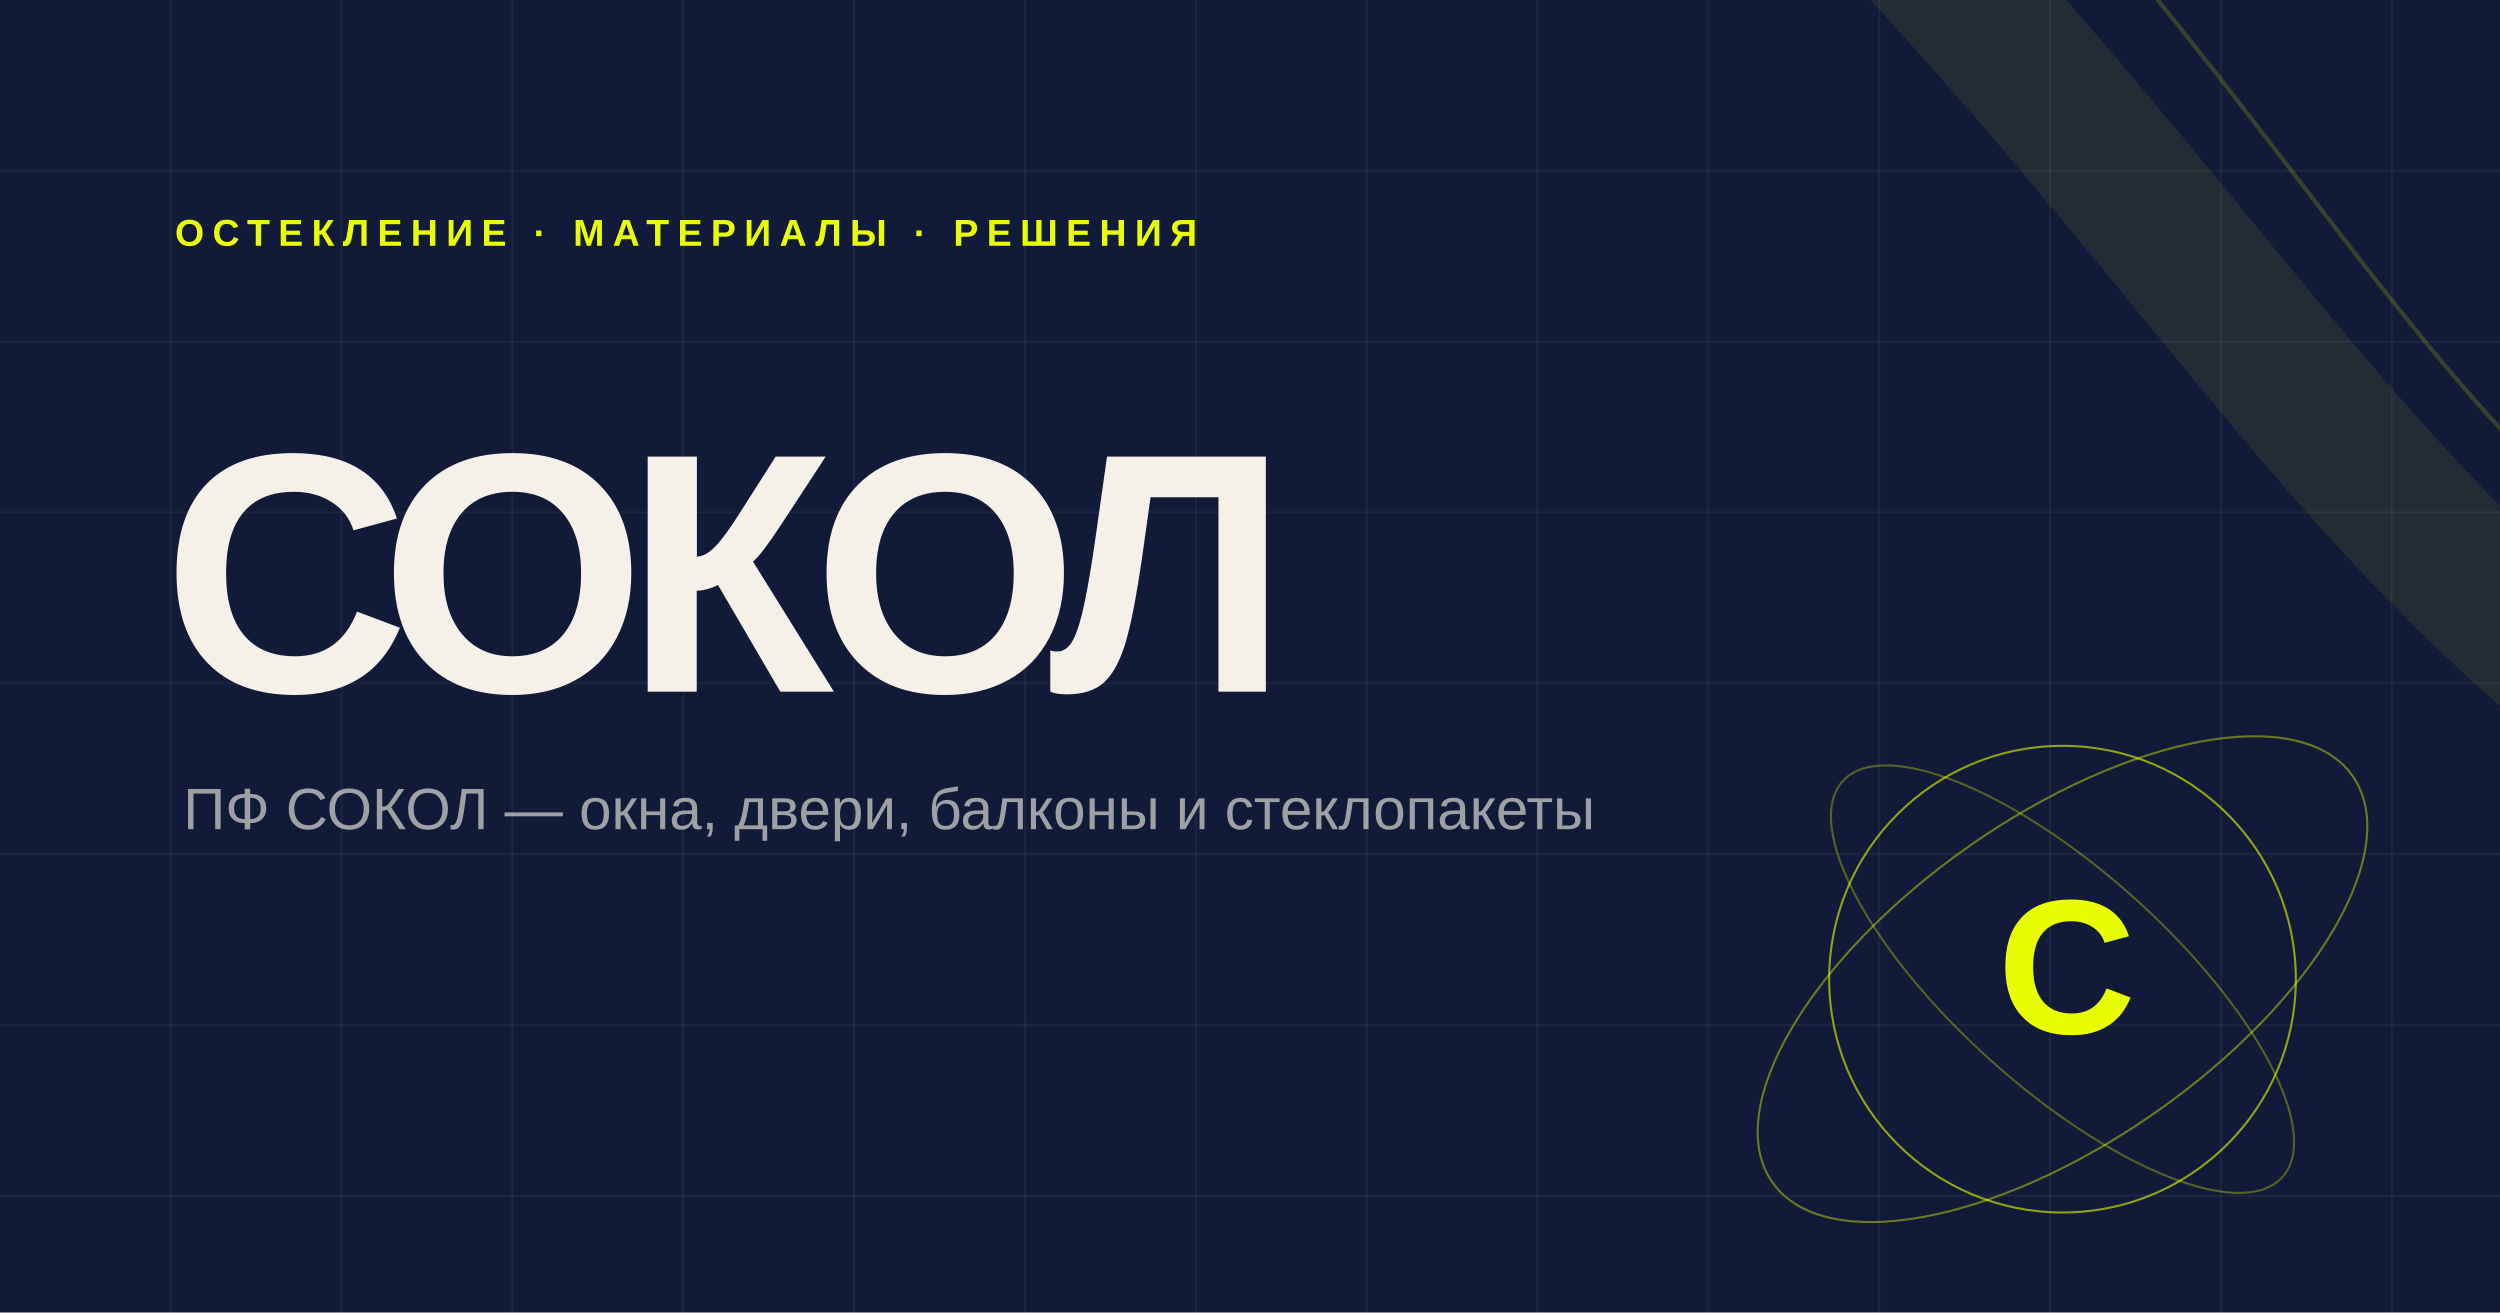
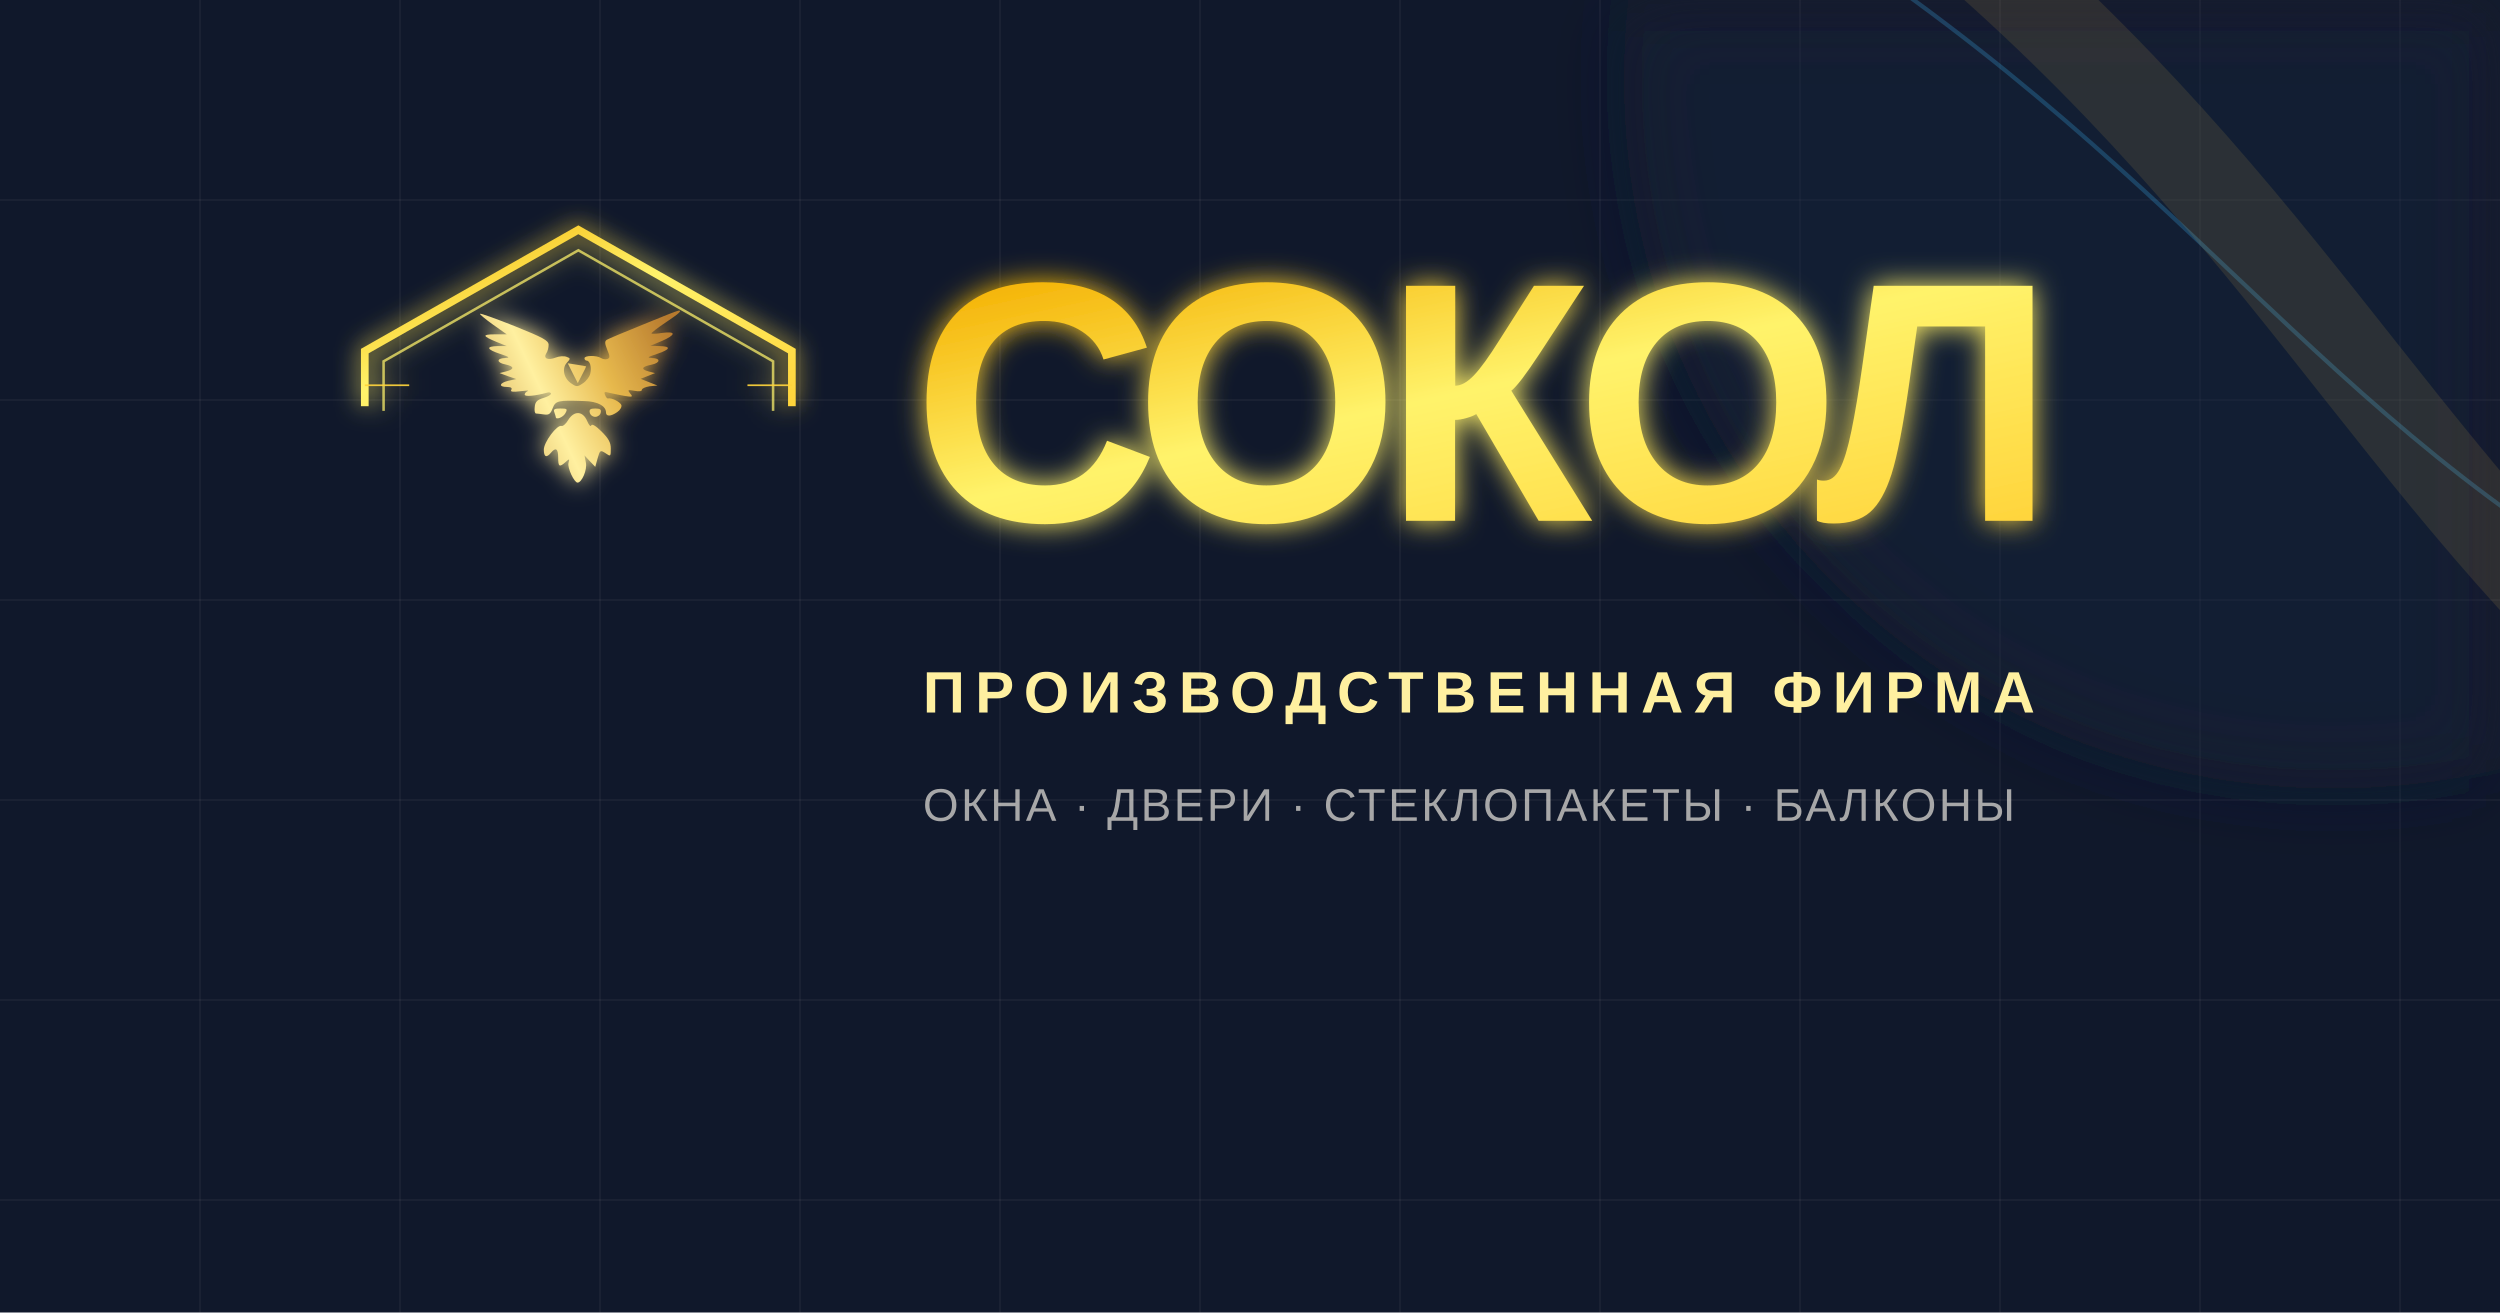
<svg xmlns="http://www.w3.org/2000/svg" width="1200" height="630" viewBox="0 0 1200 630" fill="none">
-   <rect width="1200" height="630" fill="#111A38" />
-   <path d="M910 -140C1090 40 1150 180 1280 280" stroke="#E9FF00" stroke-opacity=".18" stroke-width="2" />
-   <path d="M860 -90C1050 100 1120 240 1270 350" stroke="#E9FF00" stroke-opacity=".08" stroke-width="70" />
-   <path d="M0 82H1200M0 164H1200M0 246H1200M0 328H1200M0 410H1200M0 492H1200M0 574H1200" stroke="#F5F1E8" stroke-opacity=".05" />
-   <path d="M82 0V630M164 0V630M246 0V630M328 0V630M410 0V630M492 0V630M574 0V630M656 0V630M738 0V630M820 0V630M902 0V630M984 0V630M1066 0V630M1148 0V630" stroke="#F5F1E8" stroke-opacity=".05" />
-   <circle cx="990" cy="470" r="112" stroke="#E9FF00" stroke-opacity=".6" />
-   <ellipse cx="990" cy="470" rx="78" ry="170" transform="rotate(55 990 470)" stroke="#E9FF00" stroke-opacity=".42" />
-   <ellipse cx="990" cy="470" rx="52" ry="142" transform="rotate(-48 990 470)" stroke="#E9FF00" stroke-opacity=".32" />
-   <text x="84" y="118" fill="#E9FF00" font-family="Arial, sans-serif" font-size="18" font-weight="700" letter-spacing="4">ОСТЕКЛЕНИЕ · МАТЕРИАЛЫ · РЕШЕНИЯ</text>
-   <text x="78" y="332" fill="#F5F1E8" font-family="Arial, sans-serif" font-size="164" font-weight="700" letter-spacing="-10">СОКОЛ</text>
-   <text x="88" y="398" fill="#F5F1E8" fill-opacity=".62" font-family="Arial, sans-serif" font-size="28">ПФ СОКОЛ — окна, двери, балконы и стеклопакеты</text>
-   <text x="992" y="496" fill="#E9FF00" font-family="Arial, sans-serif" font-size="92" font-weight="700" text-anchor="middle">С</text>
+   <defs>
+     <linearGradient id="gold" x1="0%" y1="0%" x2="100%" y2="100%">
+       <stop stop-color="#F4AF00" />
+       <stop offset=".47" stop-color="#FFF36B" />
+       <stop offset="1" stop-color="#FFD43B" />
+     </linearGradient>
+     <linearGradient id="bird-gold" x1="100" y1="90" x2="1050" y2="540" gradientUnits="userSpaceOnUse">
+       <stop stop-color="#C58D35" />
+       <stop offset=".42" stop-color="#FFF0A0" />
+       <stop offset=".68" stop-color="#E7B94D" />
+       <stop offset="1" stop-color="#B77A2E" />
+     </linearGradient>
+     <filter id="gold-glow" x="-30%" y="-30%" width="160%" height="160%">
+       <feGaussianBlur stdDeviation="7" result="blur" />
+       <feMerge>
+         <feMergeNode in="blur" />
+         <feMergeNode in="SourceGraphic" />
+       </feMerge>
+     </filter>
+     <filter id="soft-glow" x="-40%" y="-40%" width="180%" height="180%">
+       <feGaussianBlur stdDeviation="18" />
+     </filter>
+   </defs>
+   <rect width="1200" height="630" fill="#10182B" />
+   <path d="M0 96H1200M0 192H1200M0 288H1200M0 384H1200M0 480H1200M0 576H1200" stroke="#F5F1E8" stroke-opacity=".045" />
+   <path d="M96 0V630M192 0V630M288 0V630M384 0V630M480 0V630M576 0V630M672 0V630M768 0V630M864 0V630M960 0V630M1056 0V630M1152 0V630" stroke="#F5F1E8" stroke-opacity=".045" />
+   <circle cx="1120" cy="38" r="340" fill="#1A2842" fill-opacity=".42" filter="url(#soft-glow)" />
+   <path d="M810 -70C1030 55 1092 180 1250 276" stroke="#3CB7F4" stroke-opacity=".25" stroke-width="2" />
+   <path d="M880 -80C1078 69 1129 198 1262 325" stroke="#E7B94D" stroke-opacity=".12" stroke-width="44" />
+   <g transform="translate(130 57) scale(.82)" filter="url(#gold-glow)">
+     <g transform="translate(0 0) scale(1)">
+       <path d="M55 166V136L180 65l125 71v30" stroke="url(#gold)" stroke-width="4.5" stroke-linecap="square" />
+       <path d="M66 171V142L180 77l114 65v29" stroke="#FFF36B" stroke-opacity=".72" stroke-width="1.5" />
+       <path d="M55 156h26M279 156h26" stroke="#FFD43B" stroke-opacity=".92" stroke-width="1" />
+       <g transform="translate(108 94) scale(1.4)">
+         <g transform="translate(0 104) scale(.1 -.1)">
+           <path fill="url(#bird-gold)" d="M785 851c-77-31-146-60-152-64-9-6-8-16 2-41 12-28 12-35 1-39-7-3-19-1-27 4-19 12-69 11-69-1 0-5 4-10 9-10 14 0 22-29 15-55-3-13-17-31-31-40-22-15-27-15-47-1-32 20-42 63-20 87 16 17 16 19-1 25-10 4-30 3-45-3-33-13-53-4-40 17 6 8 10 25 10 36 0 18-22 30-141 78-78 31-144 55-146 52-2-2 22-22 54-45l58-41-49 0c-55 0-54-7 7-32l42-17-37 0c-52-1-48-14 10-33 39-13 42-16 20-17-37-1-36-20 2-27 37-8 38-20 2-29l-27-7 35-13 35-12-33-7c-38-9-43-26-6-26 16 0 23-4 18-12-5-8 5-10 37-6 24 3 38 4 32 1-7-3-13-9-13-15 0-10 46-5 93 8 9 3 17 1 17-4 0-5-15-13-32-18-26-8-34-16-36-37-2-15 0-27 5-28 4 0 20-2 34-4 20-3 27 2 36 26 12 32 23 34 132 30 55-1 91-20 91-48 0-17 20-17 47 2 13 9 20 22 17 30-6 13-41 31-56 27-3-1-9 6-12 15-5 12-2 14 16 9 13-3 41-9 63-13 36-6 39-5 26 10-12 15-10 16 18 11 19-4 31-2 31 4 0 6 15 12 33 15l32 3-35 14-35 14 30 12 30 12-27 7c-34 9-29 20 12 28 38 8 39 27 3 28-23 1-20 4 20 17 57 19 61 32 10 33l-38 1 48 20c60 26 61 42 2 34-25-4-45-5-45-2 0 3 27 24 60 46 57 38 70 51 53 49-5 0-71-26-148-58zM491 647l21-41 18 35c10 18 17 34 17 35-1 1-19 4-39 7l-38 6 21-42zM414 484c3-9 6-18 6-20 0-13 31-1 40 16 10 18 8 20-21 20-24 0-30-3-25-16zM562 483c2-10 12-18 23-18 11 0 21 8 23 18 3 13-3 17-23 17-20 0-26-4-23-17zM472 452c-9-16-22-27-28-25-19 6-74-68-74-99 0-31 11-36 30-13 20 24 30 17 30-20 0-39 5-42 31-19 16 15 17 14 12-4-5-20 24-82 38-82 18 0 41 54 35 83l-6 31 22-24 23-24 10 36c10 34 11 35 33 21 21-15 22-14 22 19 0 26-9 42-39 72-24 24-40 33-43 25-2-7-10 2-17 19-18 42-54 44-79 4z" />
+         </g>
+       </g>
+     </g>
+   </g>
+   <g transform="translate(438 0)">
+     <text x="0" y="250" fill="url(#gold)" font-family="Arial, sans-serif" font-size="164" font-weight="700" letter-spacing="-8" filter="url(#gold-glow)">СОКОЛ</text>
+     <path d="M4 286H686" stroke="url(#gold)" stroke-opacity=".72" stroke-width="2" />
+     <text x="5" y="342" fill="#FFF0A0" font-family="Arial, sans-serif" font-size="28" font-weight="700" letter-spacing="5">ПРОИЗВОДСТВЕННАЯ ФИРМА</text>
+     <text x="5" y="394" fill="#F5F1E8" fill-opacity=".66" font-family="Arial, sans-serif" font-size="22" letter-spacing="1.2">ОКНА · ДВЕРИ · СТЕКЛОПАКЕТЫ · БАЛКОНЫ</text>
+   </g>
</svg>
